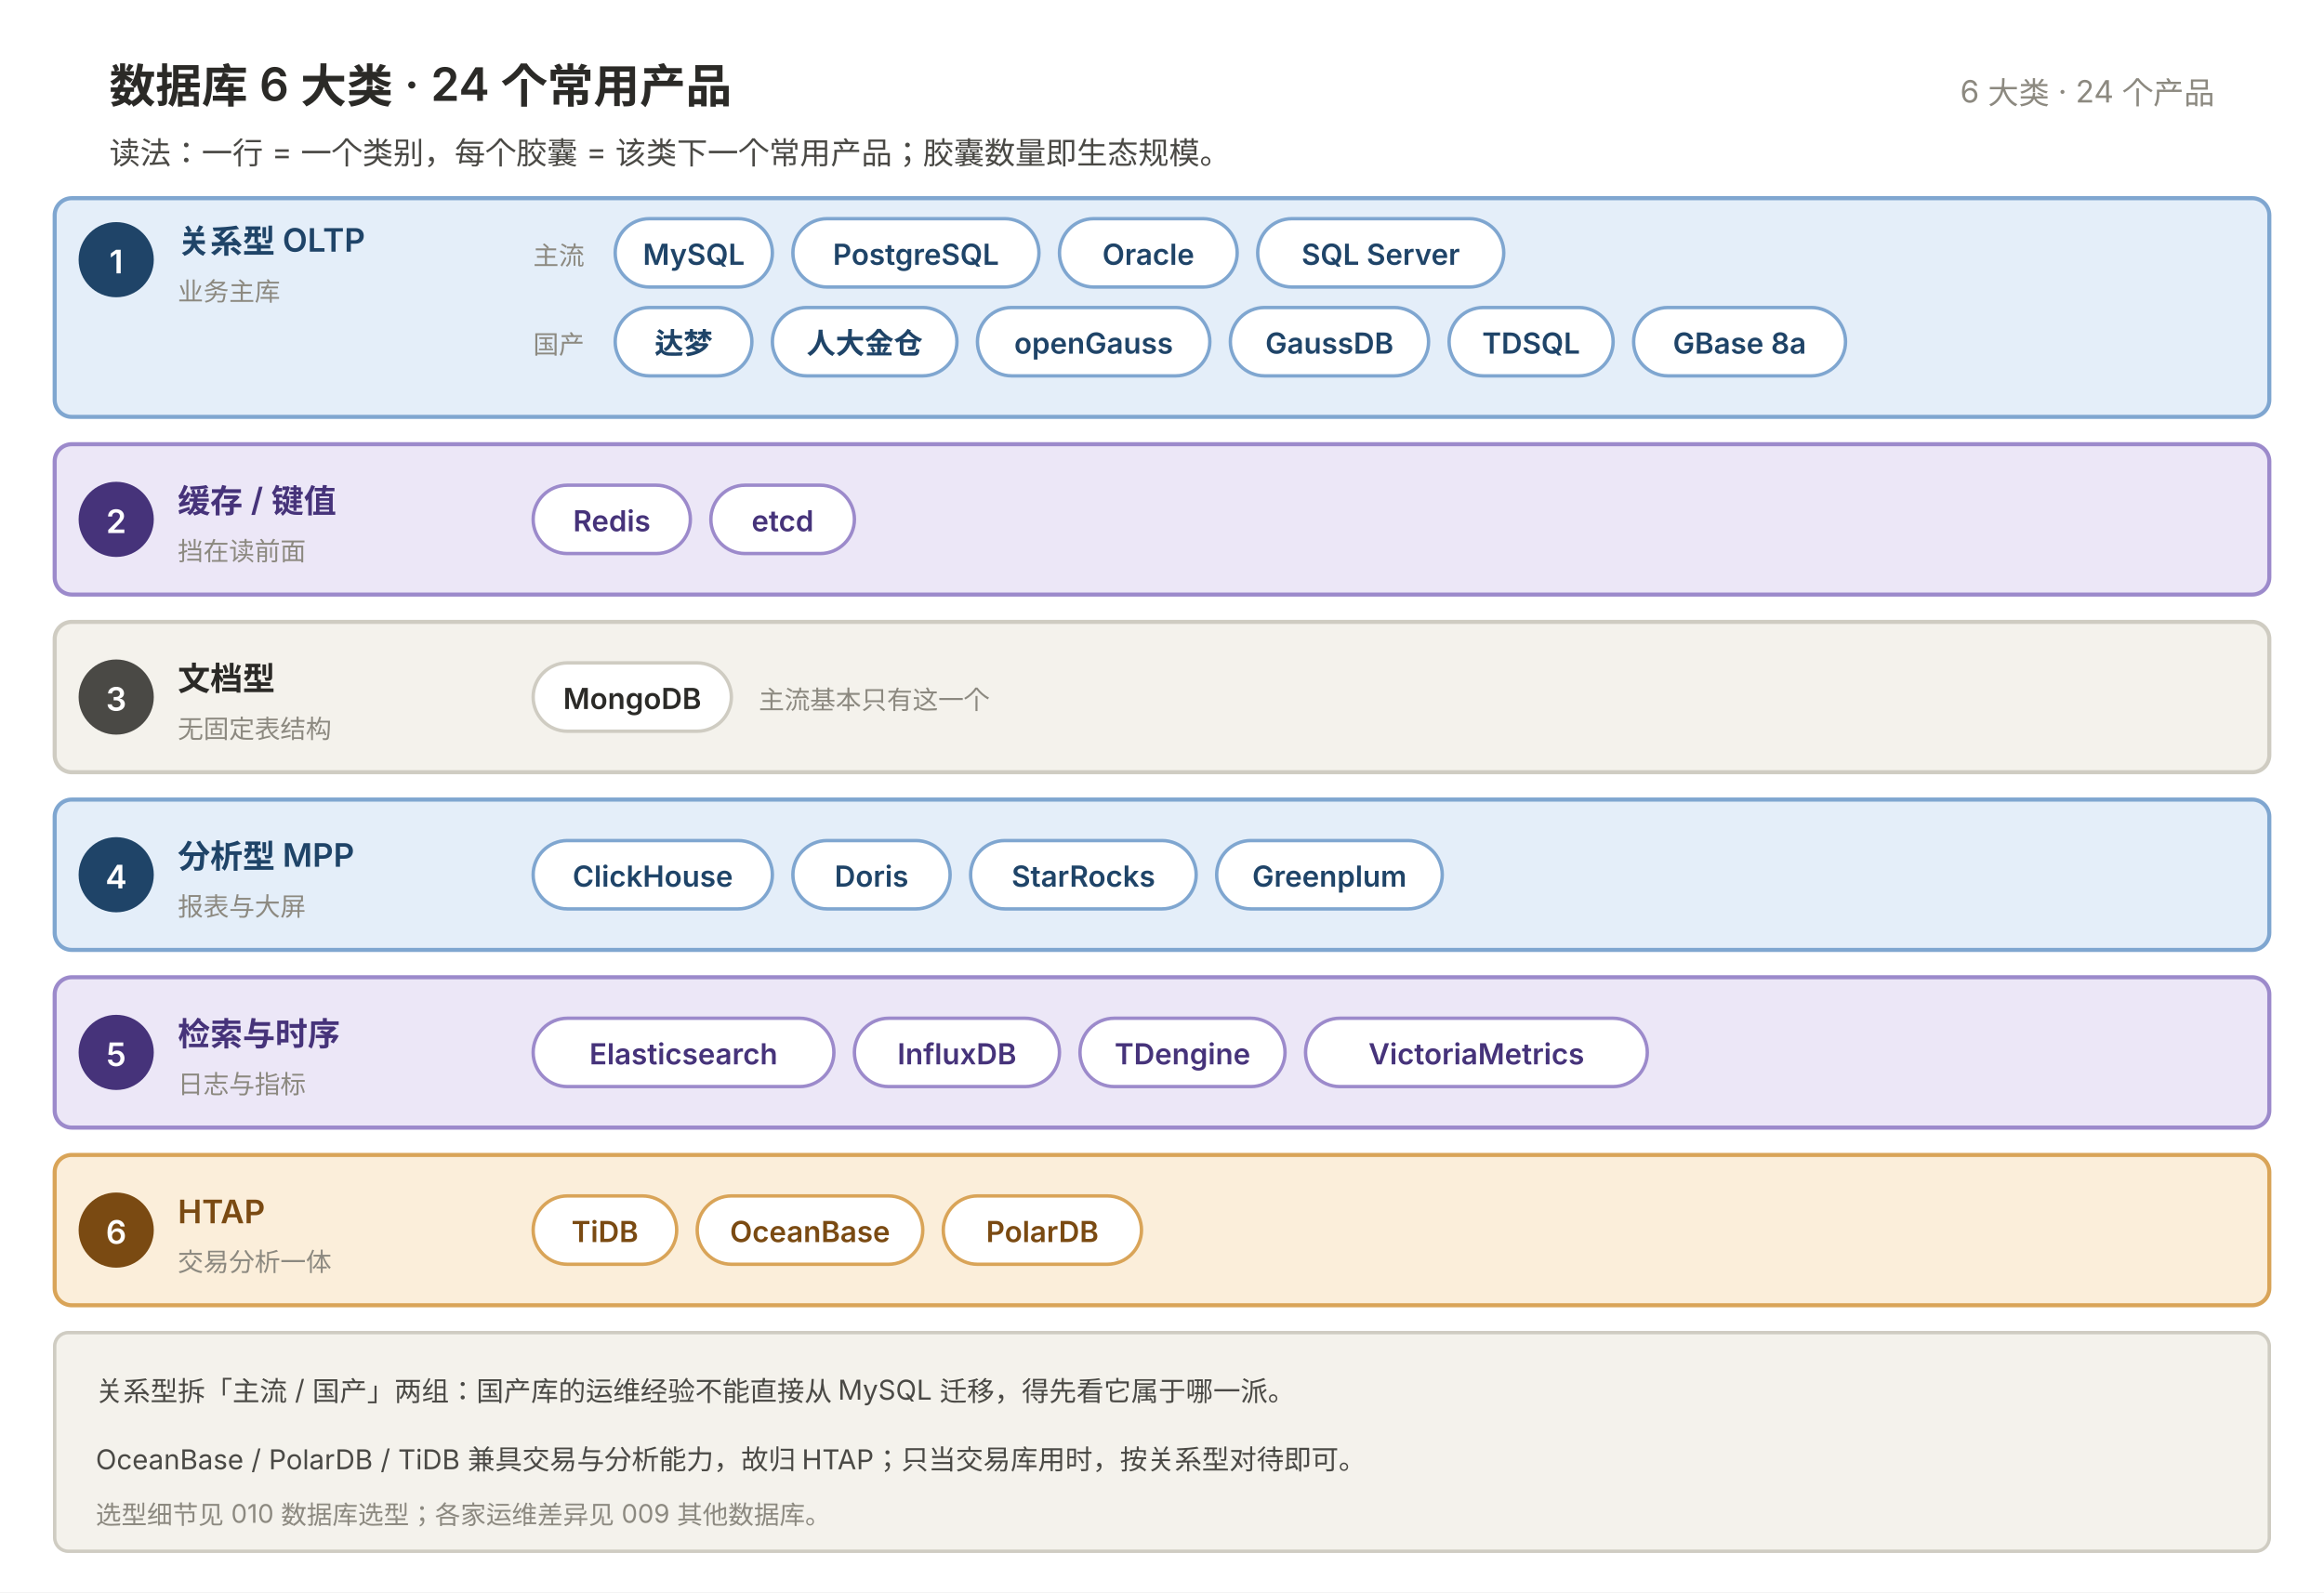
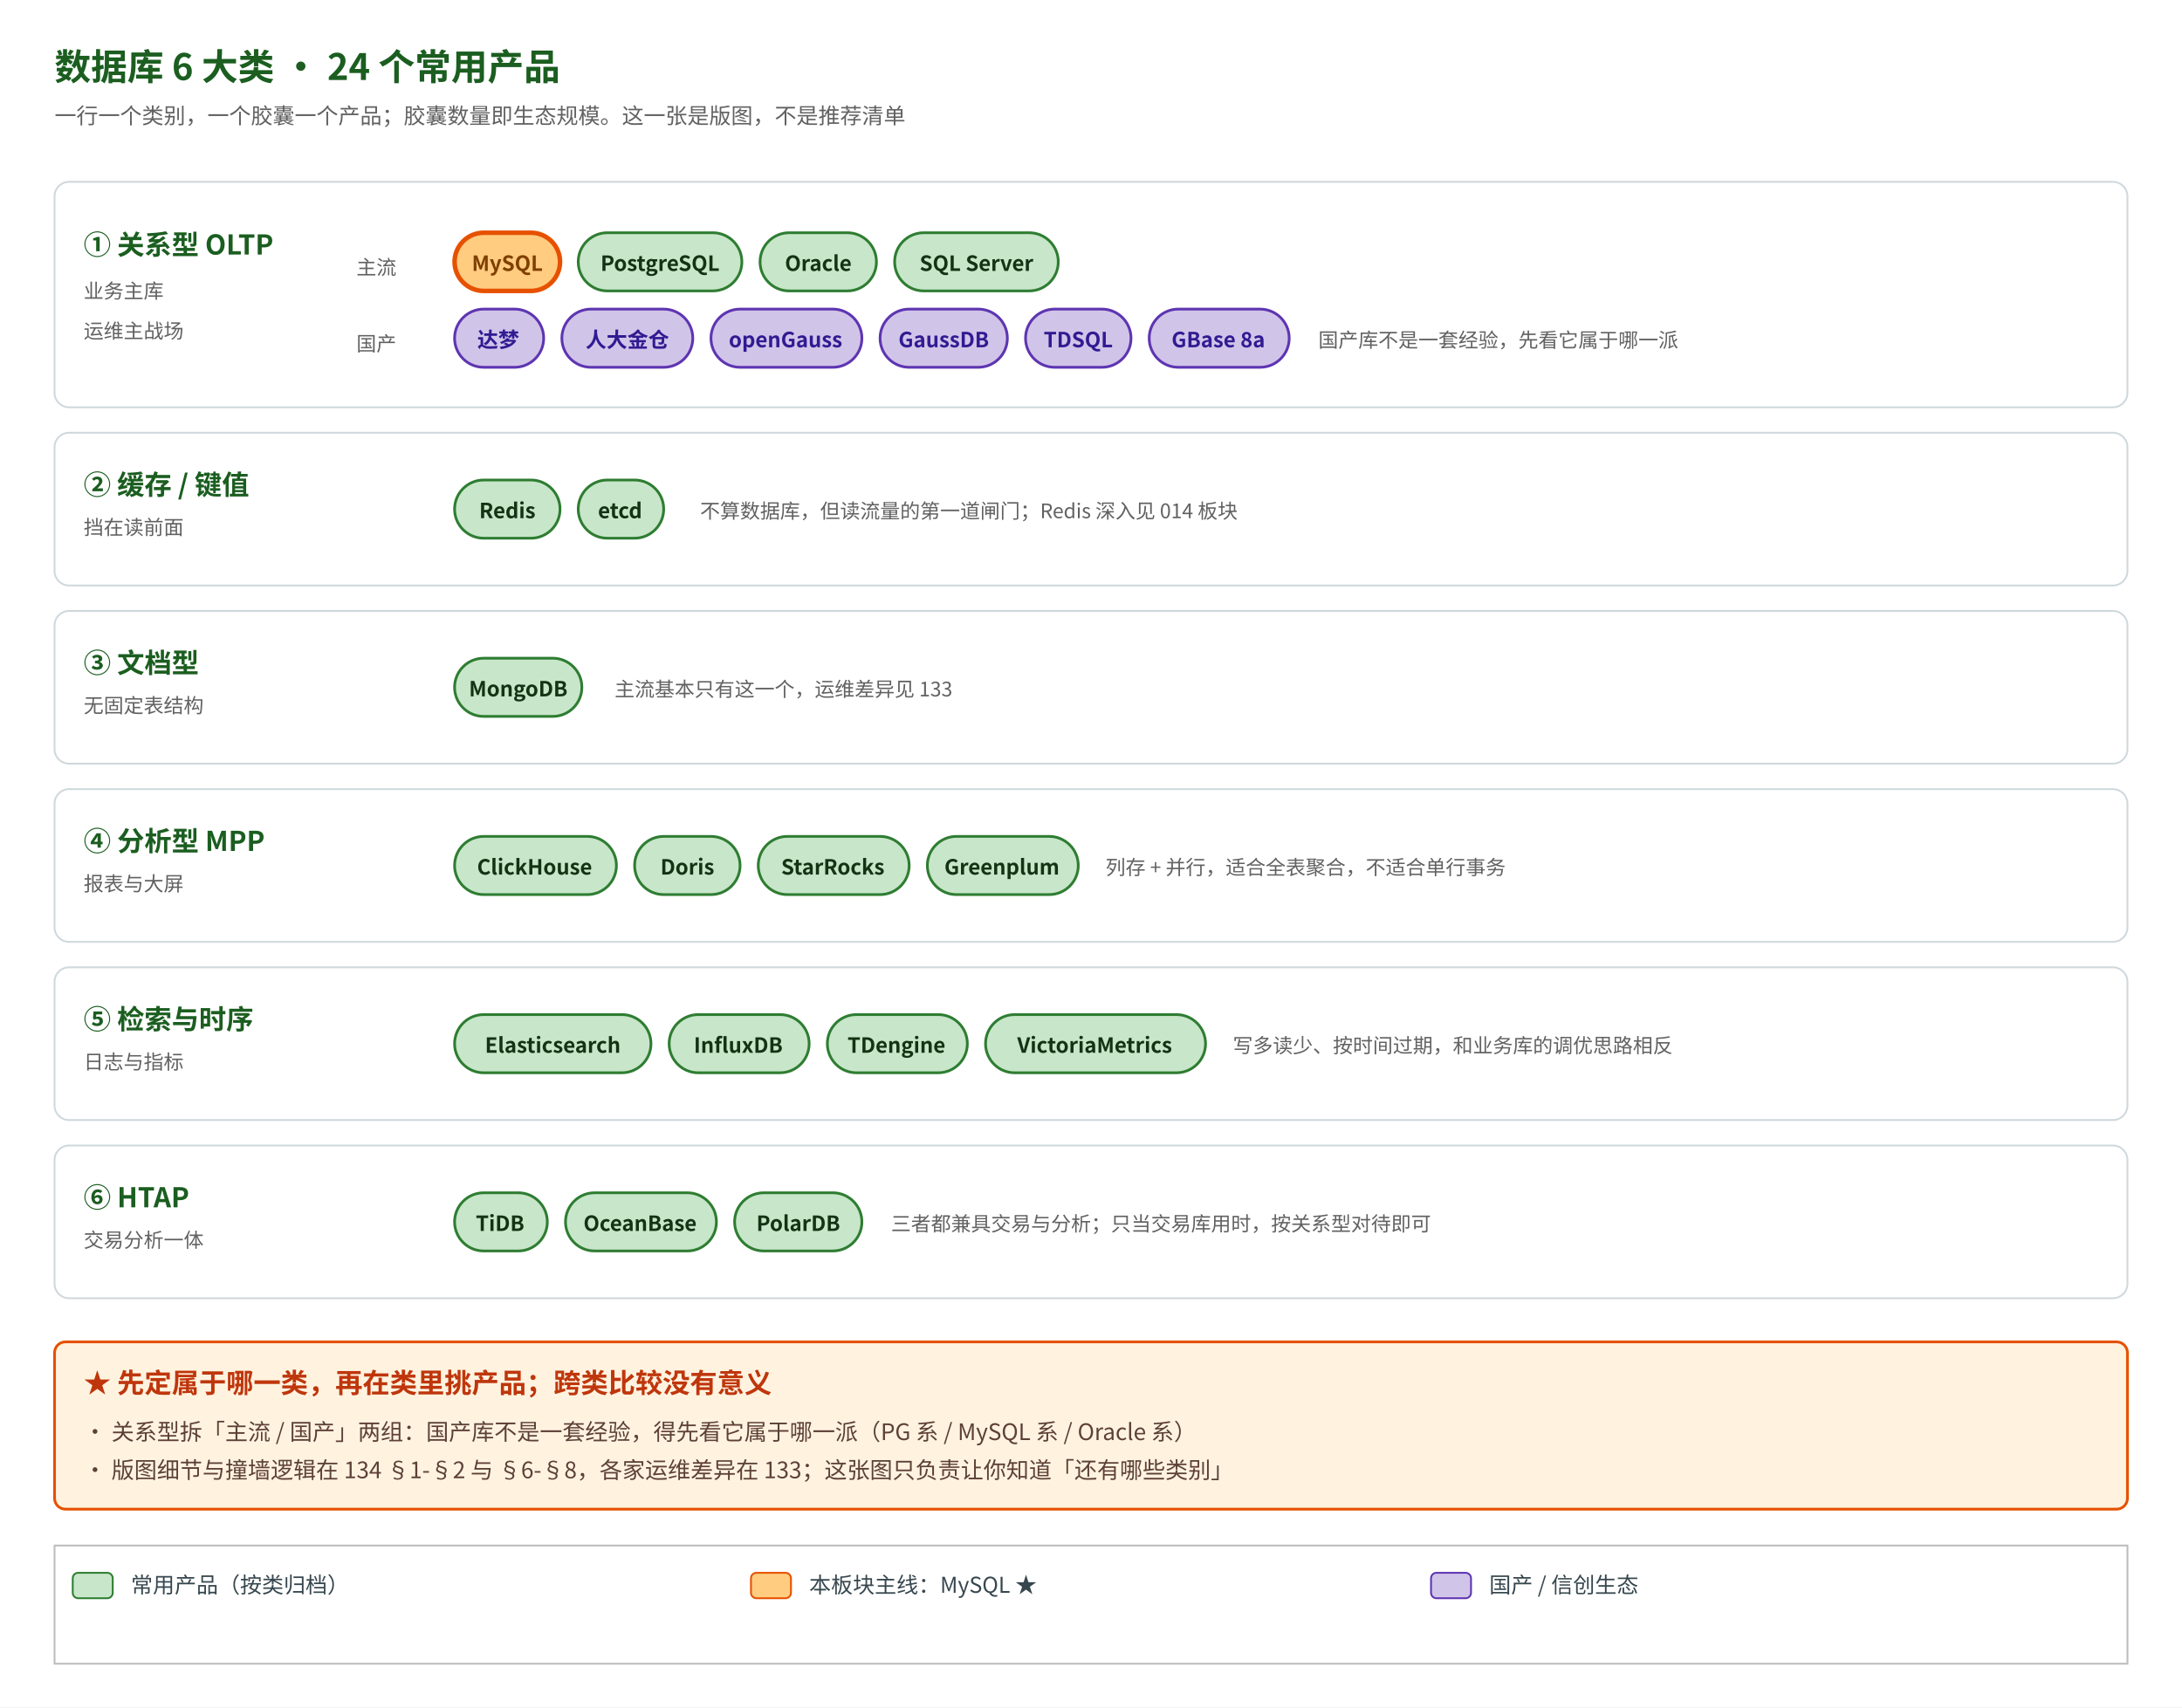
- <svg xmlns="http://www.w3.org/2000/svg" width="1200" height="822.35" viewBox="0 0 1200 822.35" font-family="-apple-system, 'Segoe UI', 'Microsoft YaHei', 'PingFang SC', sans-serif">
-   <g transform="scale(1.764706)">
-     <rect x="0" y="0" width="680" height="466" fill="#ffffff" />
-     <text x="32" y="30" font-size="13.5" font-weight="600" fill="#2B2A27">数据库 6 大类 · 24 个常用产品</text>
-     <text x="648" y="30" font-size="9" fill="#8C8980" text-anchor="end">6 大类 · 24 个产品</text>
-     <text x="32" y="48" font-size="9" fill="#4A4945">读法：一行 = 一个类别，每个胶囊 = 该类下一个常用产品；胶囊数量即生态规模。</text>
-     <rect x="16" y="58" width="648" height="64" rx="5" fill="#E4EEF9" stroke="#7FA6D0" stroke-width="1.2" />
-     <circle cx="34" cy="76" r="11" fill="#1F4468" />
-     <text x="34" y="80" font-size="9.5" font-weight="600" fill="#ffffff" text-anchor="middle">1</text>
-     <text x="52" y="74" font-size="9.5" font-weight="600" fill="#1F4468">关系型 OLTP</text>
-     <text x="52" y="88" font-size="7.5" fill="#8C8980">业务主库</text>
-     <text x="156" y="77.5" font-size="7.5" fill="#8C8980">主流</text>
-     <rect x="180" y="64" width="46" height="20" rx="10" fill="#ffffff" stroke="#7FA6D0" stroke-width="1" />
-     <text x="203" y="77.5" font-size="8.5" font-weight="600" fill="#1F4468" text-anchor="middle">MySQL</text>
-     <rect x="232" y="64" width="72" height="20" rx="10" fill="#ffffff" stroke="#7FA6D0" stroke-width="1" />
-     <text x="268" y="77.5" font-size="8.5" font-weight="600" fill="#1F4468" text-anchor="middle">PostgreSQL</text>
-     <rect x="310" y="64" width="52" height="20" rx="10" fill="#ffffff" stroke="#7FA6D0" stroke-width="1" />
-     <text x="336" y="77.5" font-size="8.5" font-weight="600" fill="#1F4468" text-anchor="middle">Oracle</text>
-     <rect x="368" y="64" width="72" height="20" rx="10" fill="#ffffff" stroke="#7FA6D0" stroke-width="1" />
-     <text x="404" y="77.5" font-size="8.5" font-weight="600" fill="#1F4468" text-anchor="middle">SQL Server</text>
-     <text x="156" y="103.5" font-size="7.5" fill="#8C8980">国产</text>
-     <rect x="180" y="90" width="40" height="20" rx="10" fill="#ffffff" stroke="#7FA6D0" stroke-width="1" />
-     <text x="200" y="103.5" font-size="8.5" font-weight="600" fill="#1F4468" text-anchor="middle">达梦</text>
-     <rect x="226" y="90" width="54" height="20" rx="10" fill="#ffffff" stroke="#7FA6D0" stroke-width="1" />
-     <text x="253" y="103.5" font-size="8.5" font-weight="600" fill="#1F4468" text-anchor="middle">人大金仓</text>
-     <rect x="286" y="90" width="68" height="20" rx="10" fill="#ffffff" stroke="#7FA6D0" stroke-width="1" />
-     <text x="320" y="103.5" font-size="8.5" font-weight="600" fill="#1F4468" text-anchor="middle">openGauss</text>
-     <rect x="360" y="90" width="58" height="20" rx="10" fill="#ffffff" stroke="#7FA6D0" stroke-width="1" />
-     <text x="389" y="103.5" font-size="8.5" font-weight="600" fill="#1F4468" text-anchor="middle">GaussDB</text>
-     <rect x="424" y="90" width="48" height="20" rx="10" fill="#ffffff" stroke="#7FA6D0" stroke-width="1" />
-     <text x="448" y="103.5" font-size="8.5" font-weight="600" fill="#1F4468" text-anchor="middle">TDSQL</text>
-     <rect x="478" y="90" width="62" height="20" rx="10" fill="#ffffff" stroke="#7FA6D0" stroke-width="1" />
-     <text x="509" y="103.5" font-size="8.5" font-weight="600" fill="#1F4468" text-anchor="middle">GBase 8a</text>
-     <rect x="16" y="130" width="648" height="44" rx="5" fill="#ECE7F7" stroke="#9C8ACB" stroke-width="1.2" />
-     <circle cx="34" cy="152" r="11" fill="#46337A" />
-     <text x="34" y="156" font-size="9.5" font-weight="600" fill="#ffffff" text-anchor="middle">2</text>
-     <text x="52" y="150" font-size="9.5" font-weight="600" fill="#46337A">缓存 / 键值</text>
-     <text x="52" y="164" font-size="7.5" fill="#8C8980">挡在读前面</text>
-     <rect x="156" y="142" width="46" height="20" rx="10" fill="#ffffff" stroke="#9C8ACB" stroke-width="1" />
-     <text x="179" y="155.5" font-size="8.5" font-weight="600" fill="#46337A" text-anchor="middle">Redis</text>
-     <rect x="208" y="142" width="42" height="20" rx="10" fill="#ffffff" stroke="#9C8ACB" stroke-width="1" />
-     <text x="229" y="155.5" font-size="8.5" font-weight="600" fill="#46337A" text-anchor="middle">etcd</text>
-     <rect x="16" y="182" width="648" height="44" rx="5" fill="#F4F2EC" stroke="#CFCCC2" stroke-width="1.2" />
-     <circle cx="34" cy="204" r="11" fill="#4A4945" />
-     <text x="34" y="208" font-size="9.5" font-weight="600" fill="#ffffff" text-anchor="middle">3</text>
-     <text x="52" y="202" font-size="9.5" font-weight="600" fill="#2B2A27">文档型</text>
-     <text x="52" y="216" font-size="7.5" fill="#8C8980">无固定表结构</text>
-     <rect x="156" y="194" width="58" height="20" rx="10" fill="#ffffff" stroke="#CFCCC2" stroke-width="1" />
-     <text x="185" y="207.5" font-size="8.5" font-weight="600" fill="#2B2A27" text-anchor="middle">MongoDB</text>
-     <text x="222" y="207.5" font-size="7.5" fill="#8C8980">主流基本只有这一个</text>
-     <rect x="16" y="234" width="648" height="44" rx="5" fill="#E4EEF9" stroke="#7FA6D0" stroke-width="1.2" />
-     <circle cx="34" cy="256" r="11" fill="#1F4468" />
-     <text x="34" y="260" font-size="9.5" font-weight="600" fill="#ffffff" text-anchor="middle">4</text>
-     <text x="52" y="254" font-size="9.5" font-weight="600" fill="#1F4468">分析型 MPP</text>
-     <text x="52" y="268" font-size="7.5" fill="#8C8980">报表与大屏</text>
-     <rect x="156" y="246" width="70" height="20" rx="10" fill="#ffffff" stroke="#7FA6D0" stroke-width="1" />
-     <text x="191" y="259.5" font-size="8.5" font-weight="600" fill="#1F4468" text-anchor="middle">ClickHouse</text>
-     <rect x="232" y="246" width="46" height="20" rx="10" fill="#ffffff" stroke="#7FA6D0" stroke-width="1" />
-     <text x="255" y="259.5" font-size="8.5" font-weight="600" fill="#1F4468" text-anchor="middle">Doris</text>
-     <rect x="284" y="246" width="66" height="20" rx="10" fill="#ffffff" stroke="#7FA6D0" stroke-width="1" />
-     <text x="317" y="259.5" font-size="8.5" font-weight="600" fill="#1F4468" text-anchor="middle">StarRocks</text>
-     <rect x="356" y="246" width="66" height="20" rx="10" fill="#ffffff" stroke="#7FA6D0" stroke-width="1" />
-     <text x="389" y="259.5" font-size="8.5" font-weight="600" fill="#1F4468" text-anchor="middle">Greenplum</text>
-     <rect x="16" y="286" width="648" height="44" rx="5" fill="#ECE7F7" stroke="#9C8ACB" stroke-width="1.2" />
-     <circle cx="34" cy="308" r="11" fill="#46337A" />
-     <text x="34" y="312" font-size="9.5" font-weight="600" fill="#ffffff" text-anchor="middle">5</text>
-     <text x="52" y="306" font-size="9.5" font-weight="600" fill="#46337A">检索与时序</text>
-     <text x="52" y="320" font-size="7.5" fill="#8C8980">日志与指标</text>
-     <rect x="156" y="298" width="88" height="20" rx="10" fill="#ffffff" stroke="#9C8ACB" stroke-width="1" />
-     <text x="200" y="311.5" font-size="8.5" font-weight="600" fill="#46337A" text-anchor="middle">Elasticsearch</text>
-     <rect x="250" y="298" width="60" height="20" rx="10" fill="#ffffff" stroke="#9C8ACB" stroke-width="1" />
-     <text x="280" y="311.5" font-size="8.5" font-weight="600" fill="#46337A" text-anchor="middle">InfluxDB</text>
-     <rect x="316" y="298" width="60" height="20" rx="10" fill="#ffffff" stroke="#9C8ACB" stroke-width="1" />
-     <text x="346" y="311.5" font-size="8.5" font-weight="600" fill="#46337A" text-anchor="middle">TDengine</text>
-     <rect x="382" y="298" width="100" height="20" rx="10" fill="#ffffff" stroke="#9C8ACB" stroke-width="1" />
-     <text x="432" y="311.5" font-size="8.5" font-weight="600" fill="#46337A" text-anchor="middle">VictoriaMetrics</text>
-     <rect x="16" y="338" width="648" height="44" rx="5" fill="#FBEEDA" stroke="#D9A458" stroke-width="1.2" />
-     <circle cx="34" cy="360" r="11" fill="#7A4A12" />
-     <text x="34" y="364" font-size="9.5" font-weight="600" fill="#ffffff" text-anchor="middle">6</text>
-     <text x="52" y="358" font-size="9.5" font-weight="600" fill="#7A4A12">HTAP</text>
-     <text x="52" y="372" font-size="7.5" fill="#8C8980">交易分析一体</text>
-     <rect x="156" y="350" width="42" height="20" rx="10" fill="#ffffff" stroke="#D9A458" stroke-width="1" />
-     <text x="177" y="363.5" font-size="8.5" font-weight="600" fill="#7A4A12" text-anchor="middle">TiDB</text>
-     <rect x="204" y="350" width="66" height="20" rx="10" fill="#ffffff" stroke="#D9A458" stroke-width="1" />
-     <text x="237" y="363.5" font-size="8.5" font-weight="600" fill="#7A4A12" text-anchor="middle">OceanBase</text>
-     <rect x="276" y="350" width="58" height="20" rx="10" fill="#ffffff" stroke="#D9A458" stroke-width="1" />
-     <text x="305" y="363.5" font-size="8.5" font-weight="600" fill="#7A4A12" text-anchor="middle">PolarDB</text>
-     <rect x="16" y="390" width="648" height="64" rx="4" fill="#F4F2EC" stroke="#CFCCC2" stroke-width="1" />
-     <text x="28" y="410" font-size="8" fill="#4A4945">关系型拆「主流 / 国产」两组：国产库的运维经验不能直接从 MySQL 迁移，得先看它属于哪一派。</text>
-     <text x="28" y="430" font-size="8" fill="#4A4945">OceanBase / PolarDB / TiDB 兼具交易与分析能力，故归 HTAP；只当交易库用时，按关系型对待即可。</text>
-     <text x="28" y="446" font-size="7.5" fill="#8C8980">选型细节见 010 数据库选型；各家运维差异见 009 其他数据库。</text>
-   </g>
+ <svg xmlns="http://www.w3.org/2000/svg" viewBox="0 0 1200 939" font-family="'Microsoft YaHei','PingFang SC','Noto Sans CJK SC',sans-serif">
+   <rect x="0" y="0" width="1200" height="939" fill="#ffffff" />
+   <text x="30" y="44" font-size="20" font-weight="bold" fill="#1b5e20">数据库 6 大类 · 24 个常用产品</text>
+   <text x="30" y="68" font-size="12" fill="#616161">一行一个类别，一个胶囊一个产品；胶囊数量即生态规模。这一张是版图，不是推荐清单</text>
+   <rect x="30" y="100" width="1140" height="124" rx="8" fill="#ffffff" stroke="#cfd8dc" stroke-width="1" />
+   <text x="46" y="140" font-size="15" font-weight="bold" fill="#1b5e20">① 关系型 OLTP</text>
+   <text x="46" y="164" font-size="11" fill="#616161">业务主库</text>
+   <text x="46" y="186" font-size="11" fill="#616161">运维主战场</text>
+   <text x="196" y="151" font-size="11" fill="#616161">主流</text>
+   <text x="196" y="193" font-size="11" fill="#616161">国产</text>
+   <rect x="250" y="128" width="58" height="32" rx="16" fill="#ffcc80" stroke="#e65100" stroke-width="2.5" />
+   <text x="279" y="149" font-size="11.5" font-weight="bold" fill="#7f3f00" text-anchor="middle">MySQL</text>
+   <rect x="318" y="128" width="90" height="32" rx="16" fill="#c8e6c9" stroke="#2e7d32" stroke-width="1.5" />
+   <text x="363" y="149" font-size="11.5" font-weight="bold" fill="#123314" text-anchor="middle">PostgreSQL</text>
+   <rect x="418" y="128" width="64" height="32" rx="16" fill="#c8e6c9" stroke="#2e7d32" stroke-width="1.5" />
+   <text x="450" y="149" font-size="11.5" font-weight="bold" fill="#123314" text-anchor="middle">Oracle</text>
+   <rect x="492" y="128" width="90" height="32" rx="16" fill="#c8e6c9" stroke="#2e7d32" stroke-width="1.5" />
+   <text x="537" y="149" font-size="11.5" font-weight="bold" fill="#123314" text-anchor="middle">SQL Server</text>
+   <rect x="250" y="170" width="49" height="32" rx="16" fill="#d1c4e9" stroke="#5e35b1" stroke-width="1.5" />
+   <text x="274" y="191" font-size="11.5" font-weight="bold" fill="#311b92" text-anchor="middle">达梦</text>
+   <rect x="309" y="170" width="72" height="32" rx="16" fill="#d1c4e9" stroke="#5e35b1" stroke-width="1.5" />
+   <text x="345" y="191" font-size="11.5" font-weight="bold" fill="#311b92" text-anchor="middle">人大金仓</text>
+   <rect x="391" y="170" width="83" height="32" rx="16" fill="#d1c4e9" stroke="#5e35b1" stroke-width="1.5" />
+   <text x="432" y="191" font-size="11.5" font-weight="bold" fill="#311b92" text-anchor="middle">openGauss</text>
+   <rect x="484" y="170" width="70" height="32" rx="16" fill="#d1c4e9" stroke="#5e35b1" stroke-width="1.5" />
+   <text x="519" y="191" font-size="11.5" font-weight="bold" fill="#311b92" text-anchor="middle">GaussDB</text>
+   <rect x="564" y="170" width="58" height="32" rx="16" fill="#d1c4e9" stroke="#5e35b1" stroke-width="1.5" />
+   <text x="593" y="191" font-size="11.5" font-weight="bold" fill="#311b92" text-anchor="middle">TDSQL</text>
+   <rect x="632" y="170" width="77" height="32" rx="16" fill="#d1c4e9" stroke="#5e35b1" stroke-width="1.5" />
+   <text x="670" y="191" font-size="11.5" font-weight="bold" fill="#311b92" text-anchor="middle">GBase 8a</text>
+   <text x="725" y="191" font-size="11" fill="#616161">国产库不是一套经验，先看它属于哪一派</text>
+   <rect x="30" y="238" width="1140" height="84" rx="8" fill="#ffffff" stroke="#cfd8dc" stroke-width="1" />
+   <text x="46" y="272" font-size="15" font-weight="bold" fill="#1b5e20">② 缓存 / 键值</text>
+   <text x="46" y="294" font-size="11" fill="#616161">挡在读前面</text>
+   <rect x="250" y="264" width="58" height="32" rx="16" fill="#c8e6c9" stroke="#2e7d32" stroke-width="1.5" />
+   <text x="279" y="285" font-size="11.5" font-weight="bold" fill="#123314" text-anchor="middle">Redis</text>
+   <rect x="318" y="264" width="47" height="32" rx="16" fill="#c8e6c9" stroke="#2e7d32" stroke-width="1.5" />
+   <text x="341" y="285" font-size="11.5" font-weight="bold" fill="#123314" text-anchor="middle">etcd</text>
+   <text x="385" y="285" font-size="11" fill="#616161">不算数据库，但读流量的第一道闸门；Redis 深入见 014 板块</text>
+   <rect x="30" y="336" width="1140" height="84" rx="8" fill="#ffffff" stroke="#cfd8dc" stroke-width="1" />
+   <text x="46" y="370" font-size="15" font-weight="bold" fill="#1b5e20">③ 文档型</text>
+   <text x="46" y="392" font-size="11" fill="#616161">无固定表结构</text>
+   <rect x="250" y="362" width="70" height="32" rx="16" fill="#c8e6c9" stroke="#2e7d32" stroke-width="1.5" />
+   <text x="285" y="383" font-size="11.5" font-weight="bold" fill="#123314" text-anchor="middle">MongoDB</text>
+   <text x="338" y="383" font-size="11" fill="#616161">主流基本只有这一个，运维差异见 133</text>
+   <rect x="30" y="434" width="1140" height="84" rx="8" fill="#ffffff" stroke="#cfd8dc" stroke-width="1" />
+   <text x="46" y="468" font-size="15" font-weight="bold" fill="#1b5e20">④ 分析型 MPP</text>
+   <text x="46" y="490" font-size="11" fill="#616161">报表与大屏</text>
+   <rect x="250" y="460" width="89" height="32" rx="16" fill="#c8e6c9" stroke="#2e7d32" stroke-width="1.5" />
+   <text x="294" y="481" font-size="11.5" font-weight="bold" fill="#123314" text-anchor="middle">ClickHouse</text>
+   <rect x="349" y="460" width="58" height="32" rx="16" fill="#c8e6c9" stroke="#2e7d32" stroke-width="1.5" />
+   <text x="378" y="481" font-size="11.5" font-weight="bold" fill="#123314" text-anchor="middle">Doris</text>
+   <rect x="417" y="460" width="83" height="32" rx="16" fill="#c8e6c9" stroke="#2e7d32" stroke-width="1.5" />
+   <text x="458" y="481" font-size="11.5" font-weight="bold" fill="#123314" text-anchor="middle">StarRocks</text>
+   <rect x="510" y="460" width="83" height="32" rx="16" fill="#c8e6c9" stroke="#2e7d32" stroke-width="1.5" />
+   <text x="551" y="481" font-size="11.5" font-weight="bold" fill="#123314" text-anchor="middle">Greenplum</text>
+   <text x="608" y="481" font-size="11" fill="#616161">列存 + 并行，适合全表聚合，不适合单行事务</text>
+   <rect x="30" y="532" width="1140" height="84" rx="8" fill="#ffffff" stroke="#cfd8dc" stroke-width="1" />
+   <text x="46" y="566" font-size="15" font-weight="bold" fill="#1b5e20">⑤ 检索与时序</text>
+   <text x="46" y="588" font-size="11" fill="#616161">日志与指标</text>
+   <rect x="250" y="558" width="108" height="32" rx="16" fill="#c8e6c9" stroke="#2e7d32" stroke-width="1.5" />
+   <text x="304" y="579" font-size="11.5" font-weight="bold" fill="#123314" text-anchor="middle">Elasticsearch</text>
+   <rect x="368" y="558" width="77" height="32" rx="16" fill="#c8e6c9" stroke="#2e7d32" stroke-width="1.5" />
+   <text x="406" y="579" font-size="11.5" font-weight="bold" fill="#123314" text-anchor="middle">InfluxDB</text>
+   <rect x="455" y="558" width="77" height="32" rx="16" fill="#c8e6c9" stroke="#2e7d32" stroke-width="1.5" />
+   <text x="493" y="579" font-size="11.5" font-weight="bold" fill="#123314" text-anchor="middle">TDengine</text>
+   <rect x="542" y="558" width="121" height="32" rx="16" fill="#c8e6c9" stroke="#2e7d32" stroke-width="1.5" />
+   <text x="602" y="579" font-size="11.5" font-weight="bold" fill="#123314" text-anchor="middle">VictoriaMetrics</text>
+   <text x="678" y="579" font-size="11" fill="#616161">写多读少、按时间过期，和业务库的调优思路相反</text>
+   <rect x="30" y="630" width="1140" height="84" rx="8" fill="#ffffff" stroke="#cfd8dc" stroke-width="1" />
+   <text x="46" y="664" font-size="15" font-weight="bold" fill="#1b5e20">⑥ HTAP</text>
+   <text x="46" y="686" font-size="11" fill="#616161">交易分析一体</text>
+   <rect x="250" y="656" width="51" height="32" rx="16" fill="#c8e6c9" stroke="#2e7d32" stroke-width="1.5" />
+   <text x="275" y="677" font-size="11.5" font-weight="bold" fill="#123314" text-anchor="middle">TiDB</text>
+   <rect x="311" y="656" width="83" height="32" rx="16" fill="#c8e6c9" stroke="#2e7d32" stroke-width="1.5" />
+   <text x="352" y="677" font-size="11.5" font-weight="bold" fill="#123314" text-anchor="middle">OceanBase</text>
+   <rect x="404" y="656" width="70" height="32" rx="16" fill="#c8e6c9" stroke="#2e7d32" stroke-width="1.5" />
+   <text x="439" y="677" font-size="11.5" font-weight="bold" fill="#123314" text-anchor="middle">PolarDB</text>
+   <text x="490" y="677" font-size="11" fill="#616161">三者都兼具交易与分析；只当交易库用时，按关系型对待即可</text>
+   <rect x="30" y="738" width="1140" height="92" rx="6" fill="#fff3e0" stroke="#e65100" stroke-width="1.5" />
+   <text x="46" y="766" font-size="15" font-weight="bold" fill="#bf360c">★ 先定属于哪一类，再在类里挑产品；跨类比较没有意义</text>
+   <text x="46" y="792" font-size="12.5" fill="#5d4037">· 关系型拆「主流 / 国产」两组：国产库不是一套经验，得先看它属于哪一派（PG 系 / MySQL 系 / Oracle 系）</text>
+   <text x="46" y="813" font-size="12.5" fill="#5d4037">· 版图细节与撞墙逻辑在 134 §1-§2 与 §6-§8，各家运维差异在 133；这张图只负责让你知道「还有哪些类别」</text>
+   <rect x="30" y="850" width="1140" height="65" fill="#ffffff" stroke="#bdbdbd" stroke-width="1" />
+   <rect x="40" y="865" width="22" height="14" rx="3" fill="#c8e6c9" stroke="#2e7d32" stroke-width="1" />
+   <text x="72" y="876" font-size="12" fill="#37474f">常用产品（按类归档）</text>
+   <rect x="413" y="865" width="22" height="14" rx="3" fill="#ffcc80" stroke="#e65100" stroke-width="1" />
+   <text x="445" y="876" font-size="12" fill="#37474f">本板块主线：MySQL ★</text>
+   <rect x="787" y="865" width="22" height="14" rx="3" fill="#d1c4e9" stroke="#5e35b1" stroke-width="1" />
+   <text x="819" y="876" font-size="12" fill="#37474f">国产 / 信创生态</text>
</svg>
